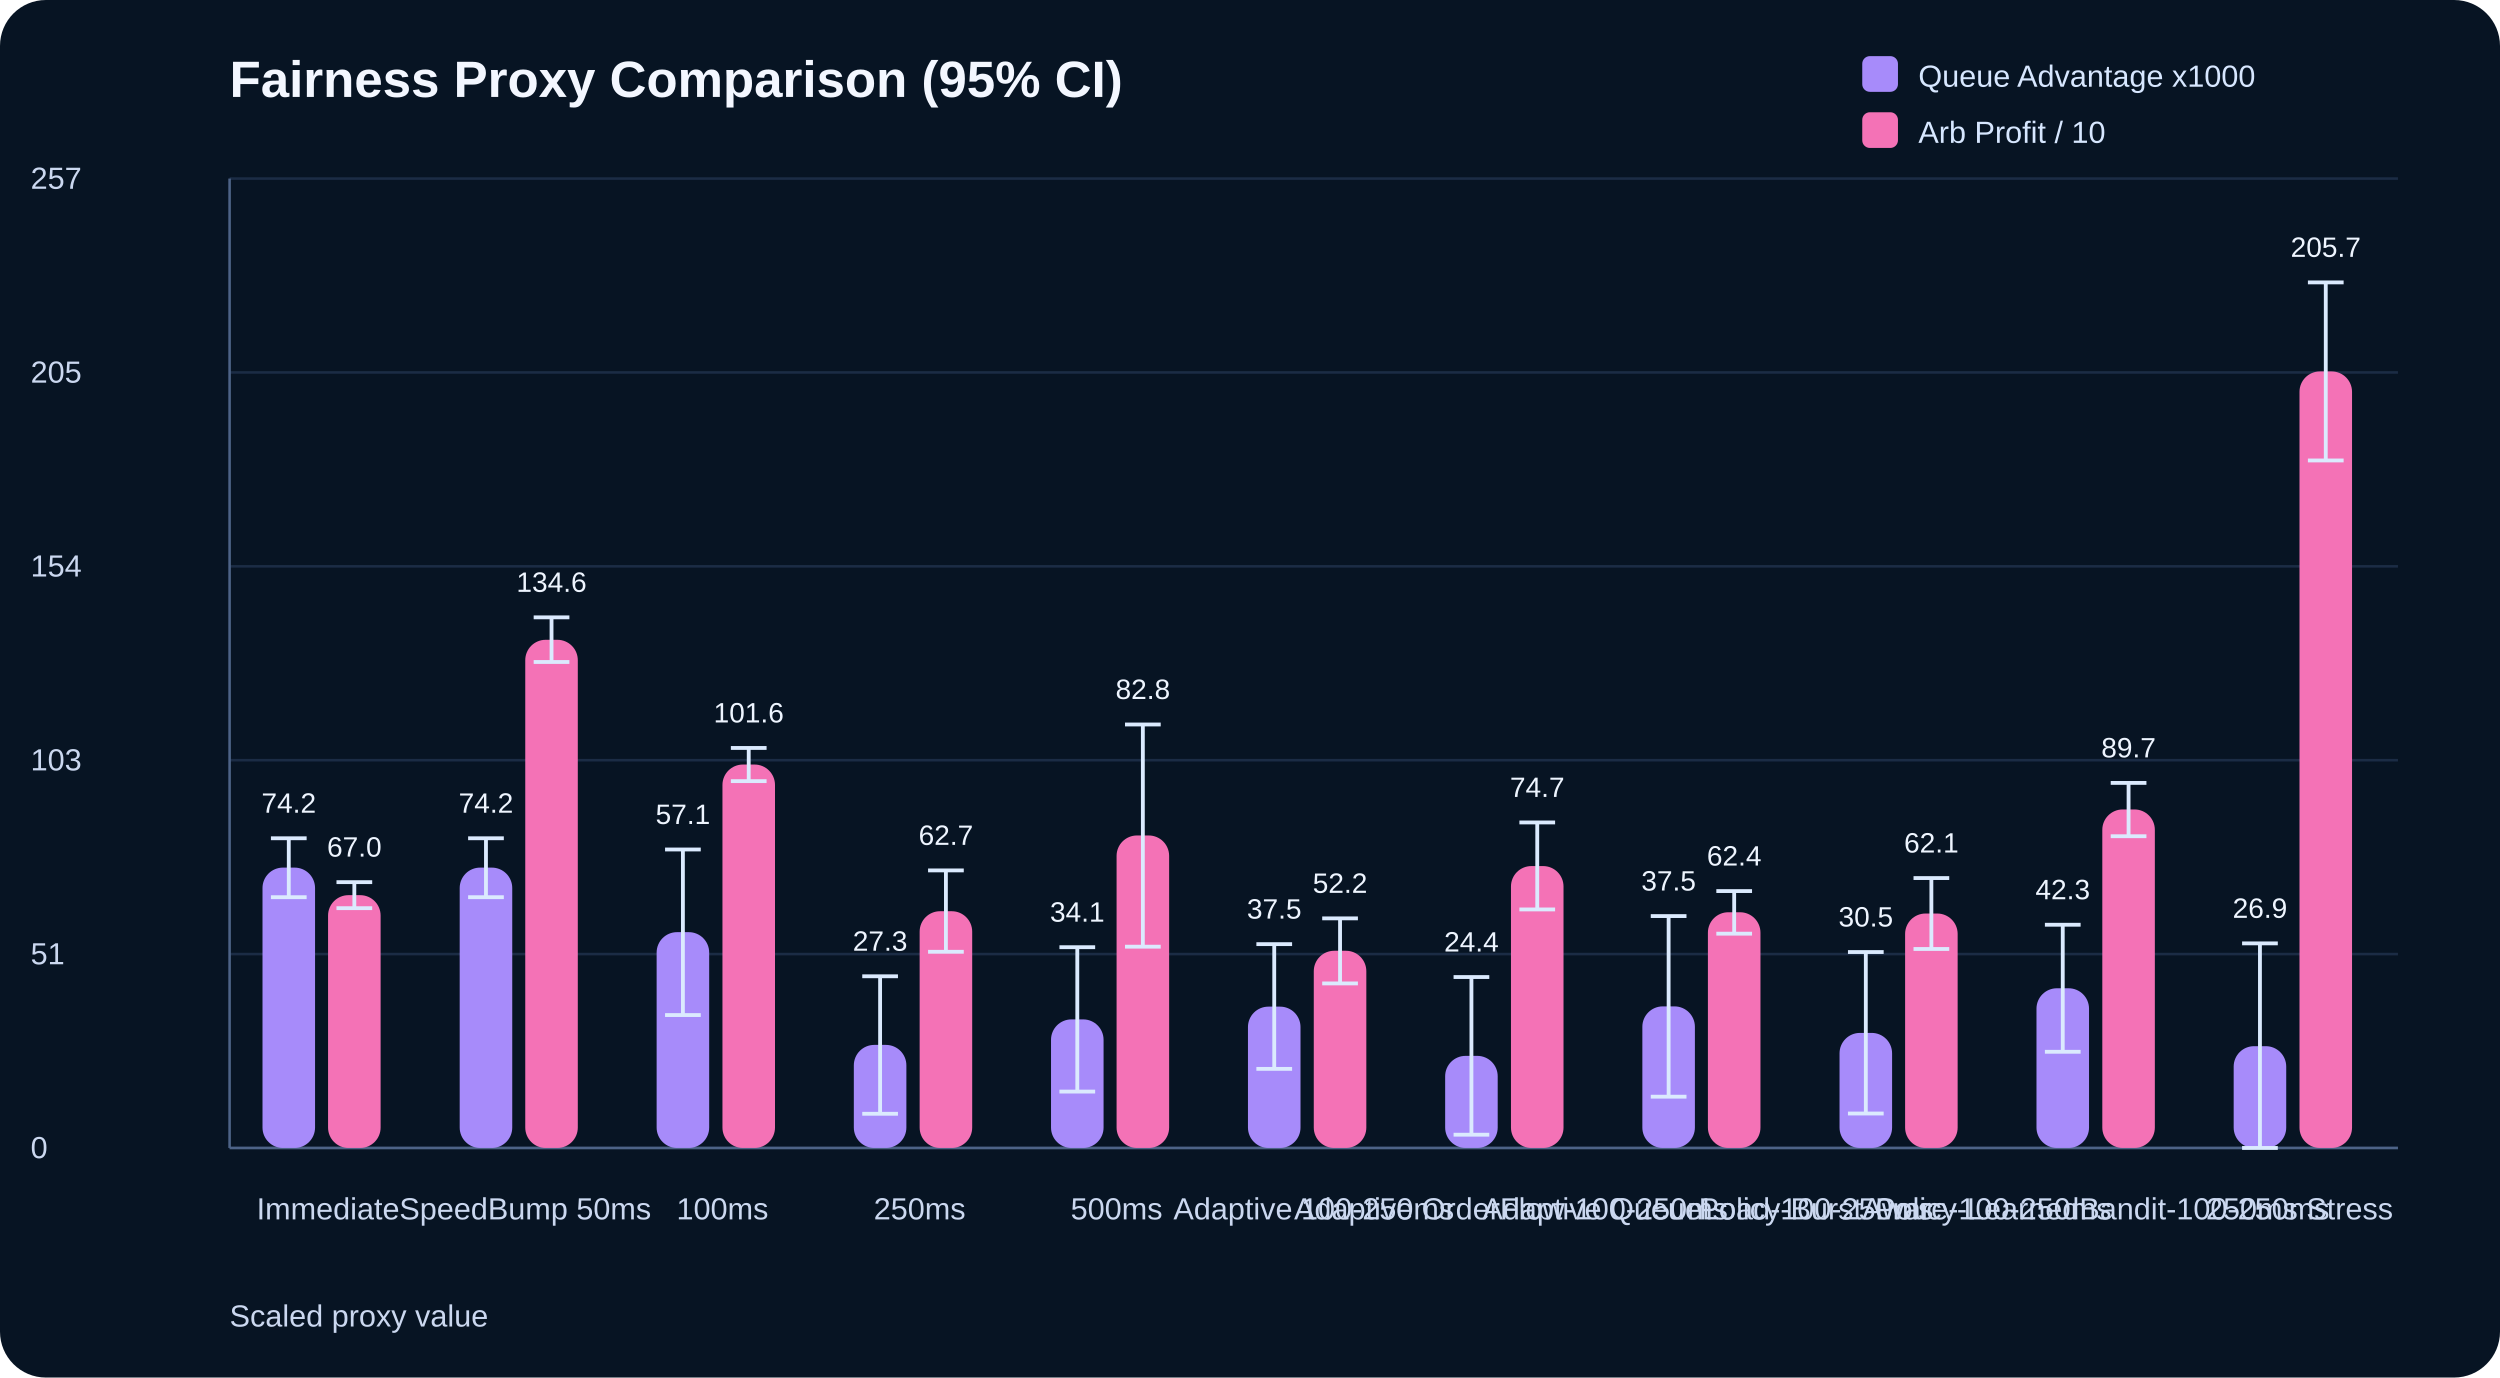
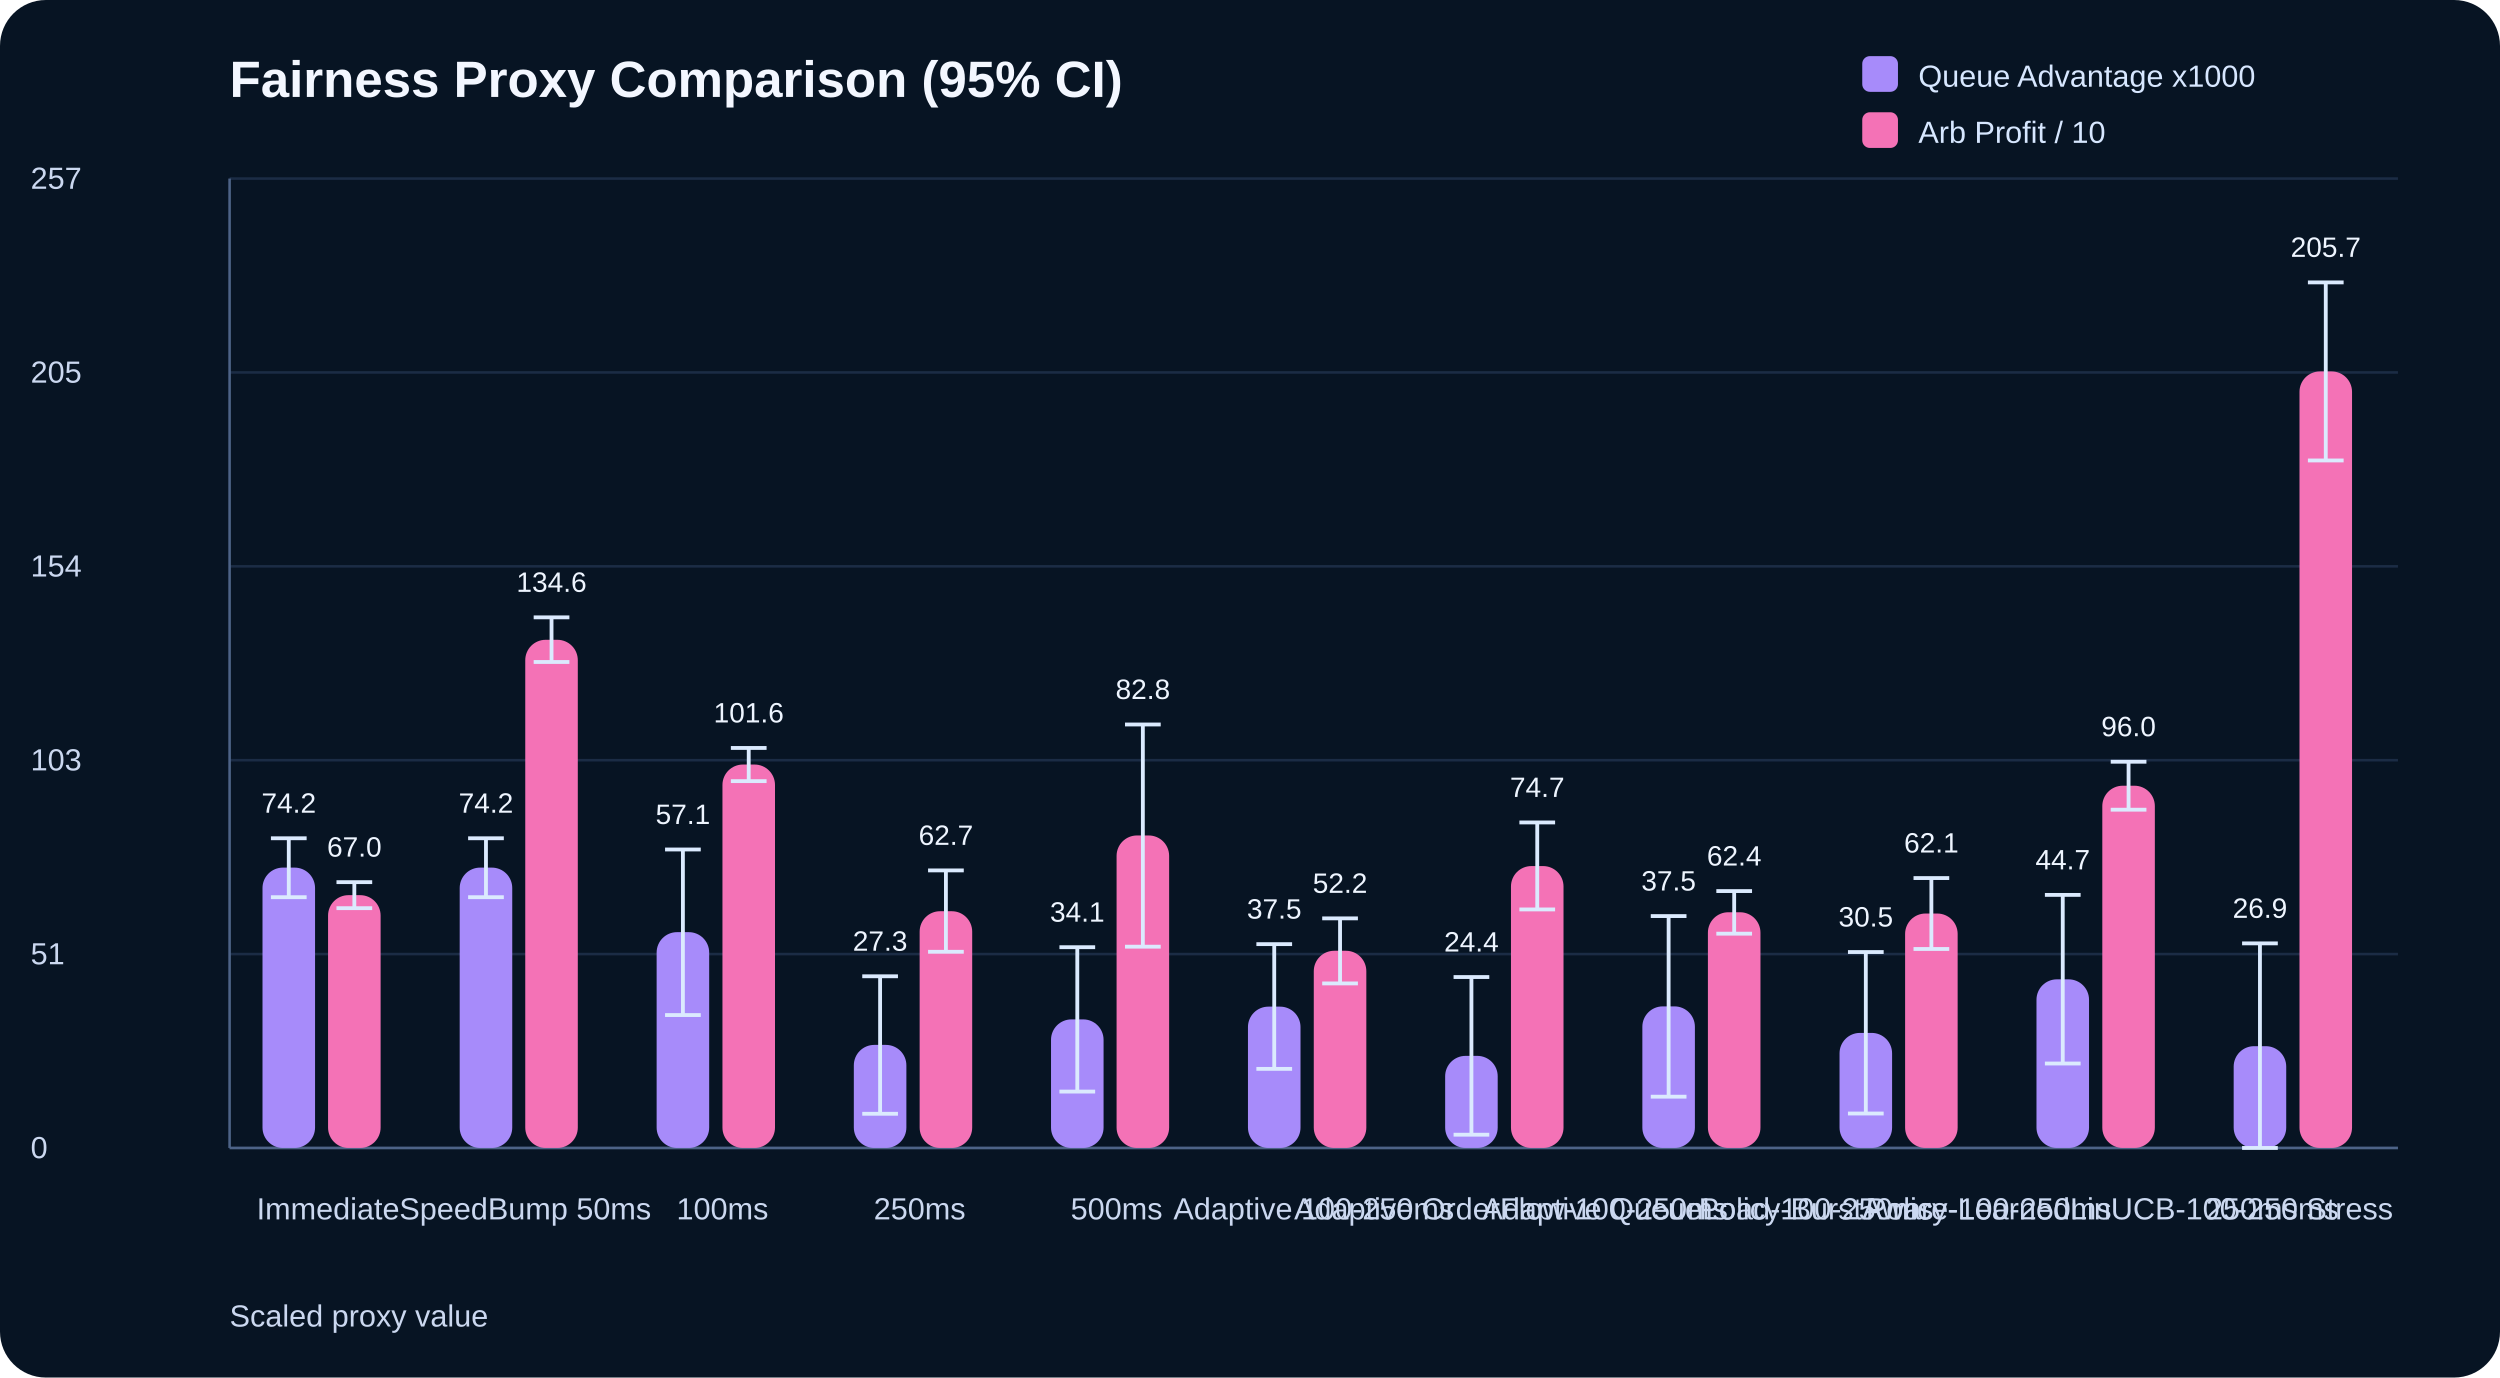
<svg xmlns="http://www.w3.org/2000/svg" width="980" height="540" viewBox="0 0 980 540" role="img">
  <style>.title{font:700 20px Arial; fill:#f3f7ff;}.label{font:12px Arial; fill:#cbd8f0;}.value{font:11px Arial; fill:#eef5ff;}.axis{stroke:#4d6387; stroke-width:1;}.grid{stroke:#20324d; stroke-width:1; opacity:.8;}.legend{font:12px Arial; fill:#d7e7ff;}.bg{fill:#071423;}.err{stroke:#dbeafe; stroke-width:1.5;}</style>
  <rect class="bg" x="0" y="0" width="980" height="540" rx="18" />
  <text class="title" x="90" y="38">Fairness Proxy Comparison (95% CI)</text>
  <text class="label" x="90" y="520">Scaled proxy value</text>
  <line class="grid" x1="90" y1="70.0" x2="940" y2="70.0" />
  <text class="label" x="12" y="74.0">257</text>
  <line class="grid" x1="90" y1="146.0" x2="940" y2="146.0" />
  <text class="label" x="12" y="150.0">205</text>
  <line class="grid" x1="90" y1="222.0" x2="940" y2="222.0" />
  <text class="label" x="12" y="226.0">154</text>
  <line class="grid" x1="90" y1="298.0" x2="940" y2="298.0" />
  <text class="label" x="12" y="302.0">103</text>
  <line class="grid" x1="90" y1="374.0" x2="940" y2="374.0" />
  <text class="label" x="12" y="378.0">51</text>
  <line class="grid" x1="90" y1="450.0" x2="940" y2="450.0" />
  <text class="label" x="12" y="454.0">0</text>
  <line class="axis" x1="90" y1="70" x2="90" y2="450" />
  <line class="axis" x1="90" y1="450" x2="940" y2="450" />
  <rect x="102.9" y="340.1" width="20.6" height="109.9" fill="#a78bfa" rx="8" />
  <line class="err" x1="113.2" y1="328.6" x2="113.2" y2="351.7" />
  <line class="err" x1="106.2" y1="328.6" x2="120.2" y2="328.6" />
  <line class="err" x1="106.2" y1="351.7" x2="120.2" y2="351.7" />
  <text class="value" x="113.2" y="318.6" text-anchor="middle">74.2</text>
  <rect x="128.6" y="350.9" width="20.6" height="99.1" fill="#f472b6" rx="8" />
  <line class="err" x1="138.9" y1="345.8" x2="138.9" y2="356.0" />
  <line class="err" x1="131.9" y1="345.8" x2="145.9" y2="345.8" />
  <line class="err" x1="131.9" y1="356.0" x2="145.9" y2="356.0" />
  <text class="value" x="138.9" y="335.8" text-anchor="middle">67.0</text>
  <text class="label" x="128.6" y="478" text-anchor="middle">Immediate</text>
  <rect x="180.2" y="340.1" width="20.6" height="109.9" fill="#a78bfa" rx="8" />
  <line class="err" x1="190.5" y1="328.6" x2="190.5" y2="351.7" />
  <line class="err" x1="183.5" y1="328.6" x2="197.5" y2="328.6" />
  <line class="err" x1="183.5" y1="351.7" x2="197.5" y2="351.7" />
  <text class="value" x="190.5" y="318.6" text-anchor="middle">74.2</text>
  <rect x="205.9" y="250.8" width="20.6" height="199.2" fill="#f472b6" rx="8" />
  <line class="err" x1="216.2" y1="242.0" x2="216.2" y2="259.5" />
  <line class="err" x1="209.2" y1="242.0" x2="223.2" y2="242.0" />
  <line class="err" x1="209.2" y1="259.5" x2="223.2" y2="259.5" />
  <text class="value" x="216.2" y="232.0" text-anchor="middle">134.6</text>
  <text class="label" x="205.9" y="478" text-anchor="middle">SpeedBump 50ms</text>
  <rect x="257.4" y="365.4" width="20.6" height="84.6" fill="#a78bfa" rx="8" />
  <line class="err" x1="267.7" y1="333.0" x2="267.7" y2="397.9" />
  <line class="err" x1="260.7" y1="333.0" x2="274.7" y2="333.0" />
  <line class="err" x1="260.7" y1="397.9" x2="274.7" y2="397.9" />
  <text class="value" x="267.7" y="323.0" text-anchor="middle">57.1</text>
  <rect x="283.2" y="299.7" width="20.6" height="150.3" fill="#f472b6" rx="8" />
  <line class="err" x1="293.5" y1="293.2" x2="293.5" y2="306.2" />
  <line class="err" x1="286.5" y1="293.2" x2="300.5" y2="293.2" />
  <line class="err" x1="286.5" y1="306.2" x2="300.5" y2="306.2" />
  <text class="value" x="293.5" y="283.2" text-anchor="middle">101.6</text>
  <text class="label" x="283.2" y="478" text-anchor="middle">100ms</text>
  <rect x="334.7" y="409.6" width="20.6" height="40.4" fill="#a78bfa" rx="8" />
  <line class="err" x1="345.0" y1="382.7" x2="345.0" y2="436.6" />
  <line class="err" x1="338.0" y1="382.7" x2="352.0" y2="382.7" />
  <line class="err" x1="338.0" y1="436.6" x2="352.0" y2="436.6" />
  <text class="value" x="345.0" y="372.7" text-anchor="middle">27.3</text>
  <rect x="360.5" y="357.2" width="20.6" height="92.8" fill="#f472b6" rx="8" />
  <line class="err" x1="370.8" y1="341.2" x2="370.8" y2="373.1" />
  <line class="err" x1="363.8" y1="341.2" x2="377.8" y2="341.2" />
  <line class="err" x1="363.8" y1="373.1" x2="377.8" y2="373.1" />
  <text class="value" x="370.8" y="331.2" text-anchor="middle">62.7</text>
  <text class="label" x="360.5" y="478" text-anchor="middle">250ms</text>
  <rect x="412.0" y="399.6" width="20.6" height="50.4" fill="#a78bfa" rx="8" />
  <line class="err" x1="422.3" y1="371.3" x2="422.3" y2="427.9" />
  <line class="err" x1="415.3" y1="371.3" x2="429.3" y2="371.3" />
  <line class="err" x1="415.3" y1="427.9" x2="429.3" y2="427.9" />
  <text class="value" x="422.3" y="361.3" text-anchor="middle">34.1</text>
  <rect x="437.7" y="327.5" width="20.6" height="122.5" fill="#f472b6" rx="8" />
  <line class="err" x1="448.0" y1="284.0" x2="448.0" y2="371.1" />
  <line class="err" x1="441.0" y1="284.0" x2="455.0" y2="284.0" />
  <line class="err" x1="441.0" y1="371.1" x2="455.0" y2="371.1" />
  <text class="value" x="448.0" y="274.0" text-anchor="middle">82.8</text>
  <text class="label" x="437.7" y="478" text-anchor="middle">500ms</text>
  <rect x="489.2" y="394.6" width="20.6" height="55.4" fill="#a78bfa" rx="8" />
  <line class="err" x1="499.5" y1="370.1" x2="499.5" y2="419.0" />
  <line class="err" x1="492.5" y1="370.1" x2="506.5" y2="370.1" />
  <line class="err" x1="492.5" y1="419.0" x2="506.5" y2="419.0" />
  <text class="value" x="499.5" y="360.1" text-anchor="middle">37.5</text>
  <rect x="515.0" y="372.7" width="20.6" height="77.3" fill="#f472b6" rx="8" />
  <line class="err" x1="525.3" y1="360.0" x2="525.3" y2="385.5" />
  <line class="err" x1="518.3" y1="360.0" x2="532.3" y2="360.0" />
  <line class="err" x1="518.3" y1="385.5" x2="532.3" y2="385.5" />
  <text class="value" x="525.3" y="350.0" text-anchor="middle">52.2</text>
  <text class="label" x="515.0" y="478" text-anchor="middle">Adaptive 100-250ms</text>
  <rect x="566.5" y="413.9" width="20.6" height="36.1" fill="#a78bfa" rx="8" />
  <line class="err" x1="576.8" y1="383.0" x2="576.8" y2="444.8" />
  <line class="err" x1="569.8" y1="383.0" x2="583.8" y2="383.0" />
  <line class="err" x1="569.8" y1="444.8" x2="583.8" y2="444.8" />
  <text class="value" x="576.8" y="373.0" text-anchor="middle">24.4</text>
  <rect x="592.3" y="339.5" width="20.6" height="110.5" fill="#f472b6" rx="8" />
  <line class="err" x1="602.6" y1="322.4" x2="602.6" y2="356.5" />
  <line class="err" x1="595.6" y1="322.4" x2="609.6" y2="322.4" />
  <line class="err" x1="595.6" y1="356.5" x2="609.6" y2="356.5" />
  <text class="value" x="602.6" y="312.4" text-anchor="middle">74.7</text>
  <text class="label" x="592.3" y="478" text-anchor="middle">Adaptive OrderFlow-100-250ms</text>
  <rect x="643.8" y="394.5" width="20.6" height="55.5" fill="#a78bfa" rx="8" />
  <line class="err" x1="654.1" y1="359.1" x2="654.1" y2="429.9" />
  <line class="err" x1="647.1" y1="359.1" x2="661.1" y2="359.1" />
  <line class="err" x1="647.1" y1="429.9" x2="661.1" y2="429.9" />
  <text class="value" x="654.1" y="349.1" text-anchor="middle">37.5</text>
  <rect x="669.5" y="357.6" width="20.6" height="92.4" fill="#f472b6" rx="8" />
  <line class="err" x1="679.8" y1="349.3" x2="679.8" y2="366.0" />
  <line class="err" x1="672.8" y1="349.3" x2="686.8" y2="349.3" />
  <line class="err" x1="672.8" y1="366.0" x2="686.8" y2="366.0" />
  <text class="value" x="679.8" y="339.3" text-anchor="middle">62.4</text>
  <text class="label" x="669.5" y="478" text-anchor="middle">Adaptive QueueLoad-100-250ms</text>
  <rect x="721.1" y="404.9" width="20.6" height="45.1" fill="#a78bfa" rx="8" />
  <line class="err" x1="731.4" y1="373.2" x2="731.4" y2="436.5" />
  <line class="err" x1="724.4" y1="373.2" x2="738.4" y2="373.2" />
  <line class="err" x1="724.4" y1="436.5" x2="738.4" y2="436.5" />
  <text class="value" x="731.4" y="363.2" text-anchor="middle">30.5</text>
  <rect x="746.8" y="358.1" width="20.6" height="91.9" fill="#f472b6" rx="8" />
  <line class="err" x1="757.1" y1="344.2" x2="757.1" y2="372.0" />
  <line class="err" x1="750.1" y1="344.2" x2="764.1" y2="344.2" />
  <line class="err" x1="750.1" y1="372.0" x2="764.1" y2="372.0" />
  <text class="value" x="757.1" y="334.2" text-anchor="middle">62.1</text>
  <text class="label" x="746.8" y="478" text-anchor="middle">Policy-BurstAware-100-250ms</text>
-   <rect x="798.3" y="387.4" width="20.6" height="62.6" fill="#a78bfa" rx="8" />
-   <line class="err" x1="808.6" y1="362.5" x2="808.6" y2="412.3" />
-   <line class="err" x1="801.6" y1="362.5" x2="815.6" y2="362.5" />
-   <line class="err" x1="801.6" y1="412.3" x2="815.6" y2="412.3" />
-   <text class="value" x="808.6" y="352.5" text-anchor="middle">42.3</text>
-   <rect x="824.1" y="317.3" width="20.6" height="132.7" fill="#f472b6" rx="8" />
-   <line class="err" x1="834.4" y1="306.9" x2="834.4" y2="327.8" />
-   <line class="err" x1="827.4" y1="306.9" x2="841.4" y2="306.9" />
-   <line class="err" x1="827.4" y1="327.8" x2="841.4" y2="327.8" />
-   <text class="value" x="834.4" y="296.9" text-anchor="middle">89.7</text>
-   <text class="label" x="824.1" y="478" text-anchor="middle">Policy-LearnedBandit-100-250ms</text>
+   <rect x="798.3" y="383.9" width="20.6" height="66.1" fill="#a78bfa" rx="8" />
+   <line class="err" x1="808.6" y1="350.8" x2="808.6" y2="416.9" />
+   <line class="err" x1="801.6" y1="350.8" x2="815.6" y2="350.8" />
+   <line class="err" x1="801.6" y1="416.9" x2="815.6" y2="416.9" />
+   <text class="value" x="808.6" y="340.8" text-anchor="middle">44.7</text>
+   <rect x="824.1" y="308.0" width="20.6" height="142.0" fill="#f472b6" rx="8" />
+   <line class="err" x1="834.4" y1="298.6" x2="834.4" y2="317.4" />
+   <line class="err" x1="827.4" y1="298.6" x2="841.4" y2="298.6" />
+   <line class="err" x1="827.4" y1="317.4" x2="841.4" y2="317.4" />
+   <text class="value" x="834.4" y="288.6" text-anchor="middle">96.0</text>
+   <text class="label" x="824.1" y="478" text-anchor="middle">Policy-LearnedLinUCB-100-250ms</text>
  <rect x="875.6" y="410.1" width="20.6" height="39.9" fill="#a78bfa" rx="8" />
  <line class="err" x1="885.9" y1="369.8" x2="885.9" y2="450.0" />
  <line class="err" x1="878.9" y1="369.8" x2="892.9" y2="369.8" />
  <line class="err" x1="878.9" y1="450.0" x2="892.9" y2="450.0" />
  <text class="value" x="885.9" y="359.8" text-anchor="middle">26.9</text>
  <rect x="901.4" y="145.6" width="20.6" height="304.4" fill="#f472b6" rx="8" />
  <line class="err" x1="911.7" y1="110.7" x2="911.7" y2="180.5" />
  <line class="err" x1="904.7" y1="110.7" x2="918.7" y2="110.7" />
  <line class="err" x1="904.7" y1="180.5" x2="918.7" y2="180.5" />
  <text class="value" x="911.7" y="100.7" text-anchor="middle">205.7</text>
  <text class="label" x="901.4" y="478" text-anchor="middle">250ms Stress</text>
  <rect x="730" y="22" width="14" height="14" fill="#a78bfa" rx="3" />
  <text class="legend" x="752" y="34">Queue Advantage x1000</text>
  <rect x="730" y="44" width="14" height="14" fill="#f472b6" rx="3" />
  <text class="legend" x="752" y="56">Arb Profit / 10</text>
</svg>
